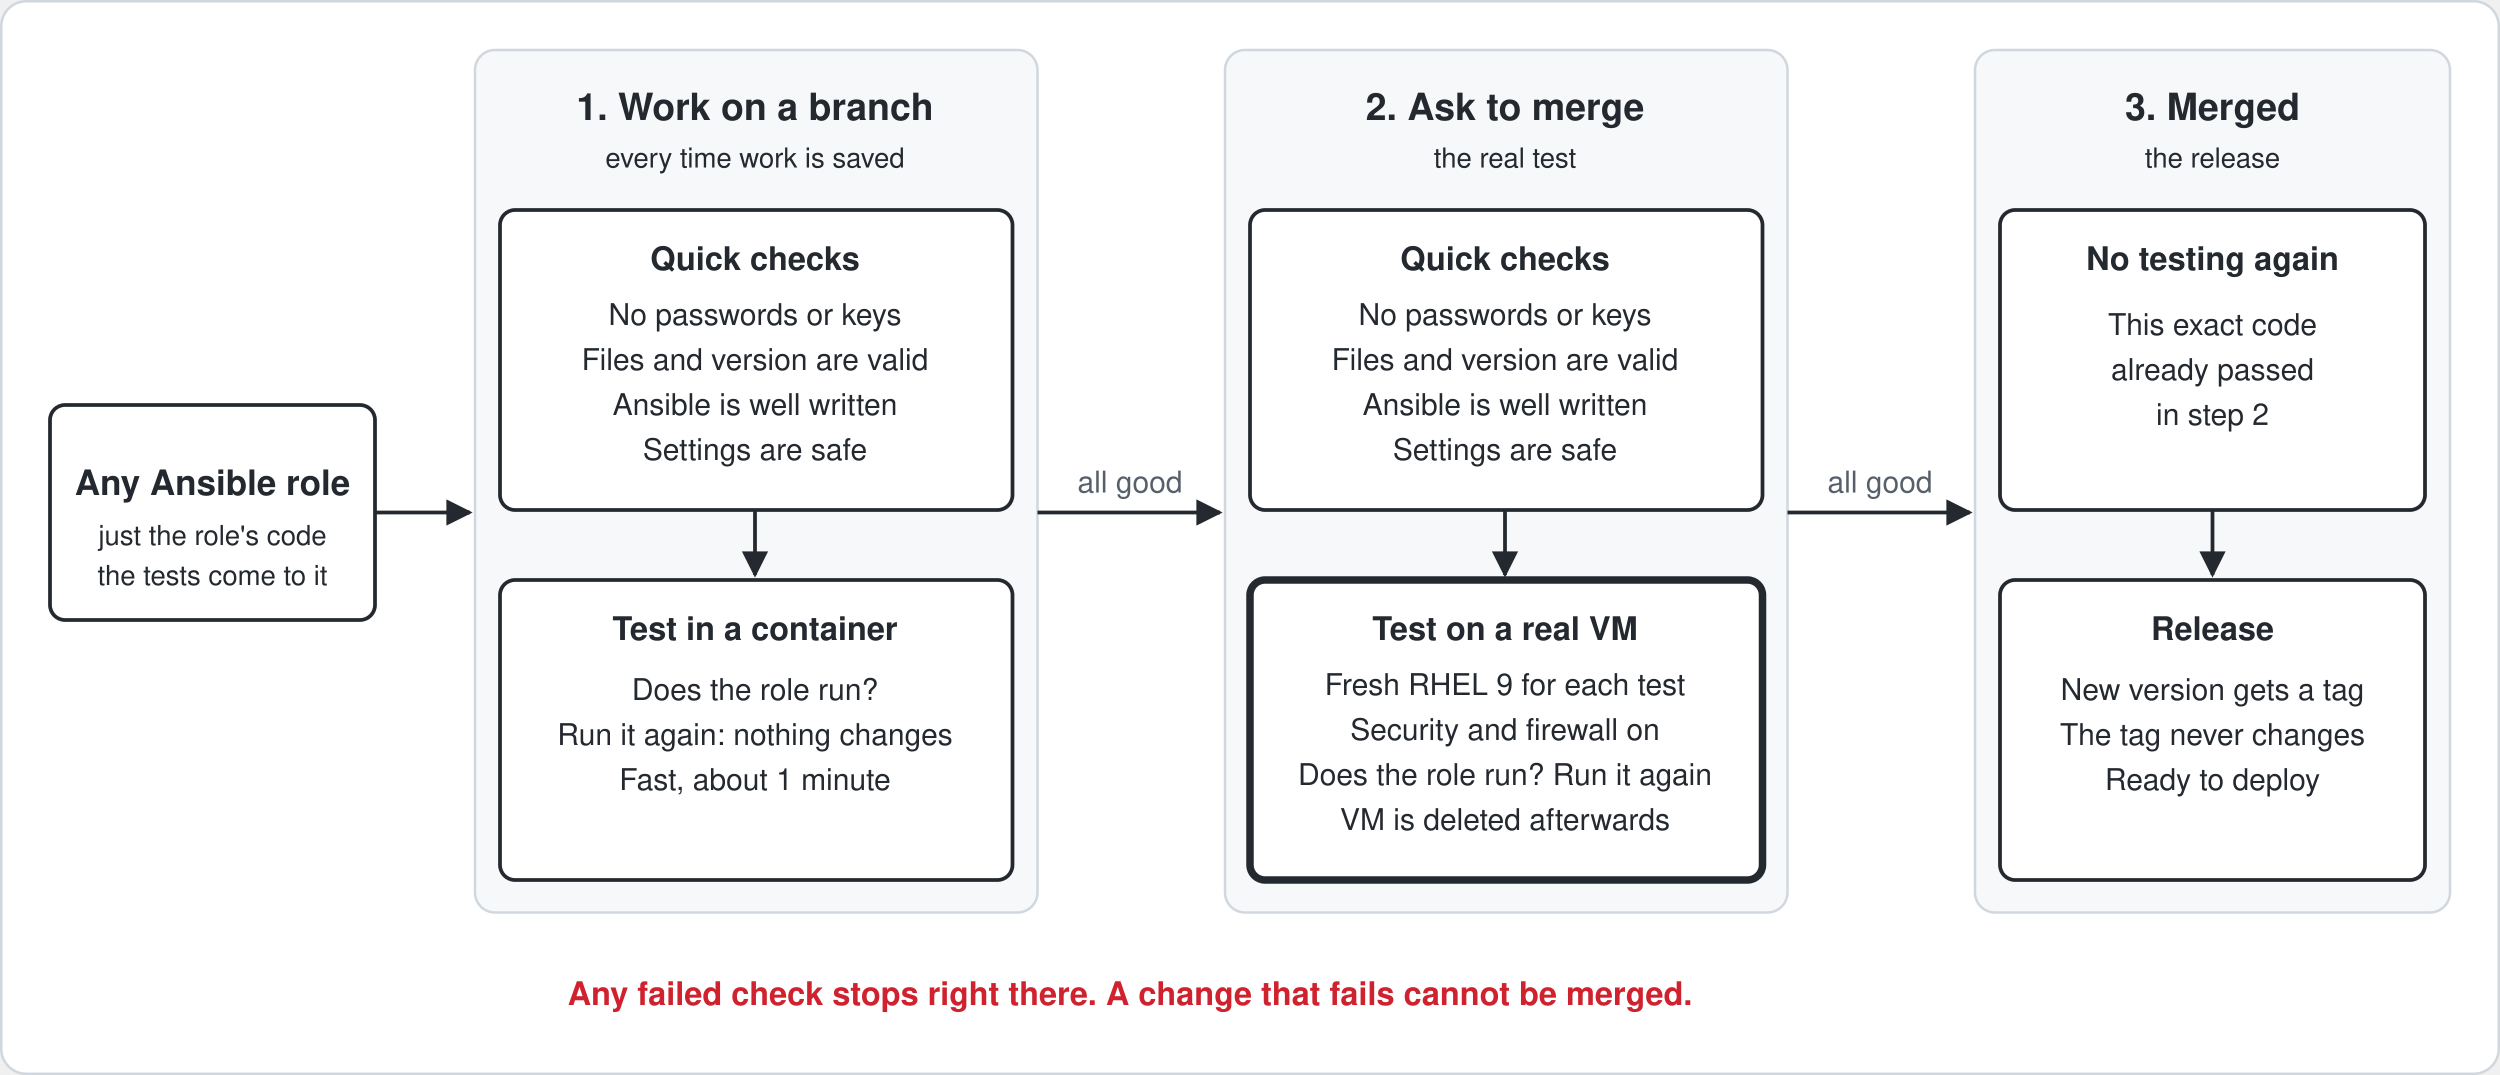
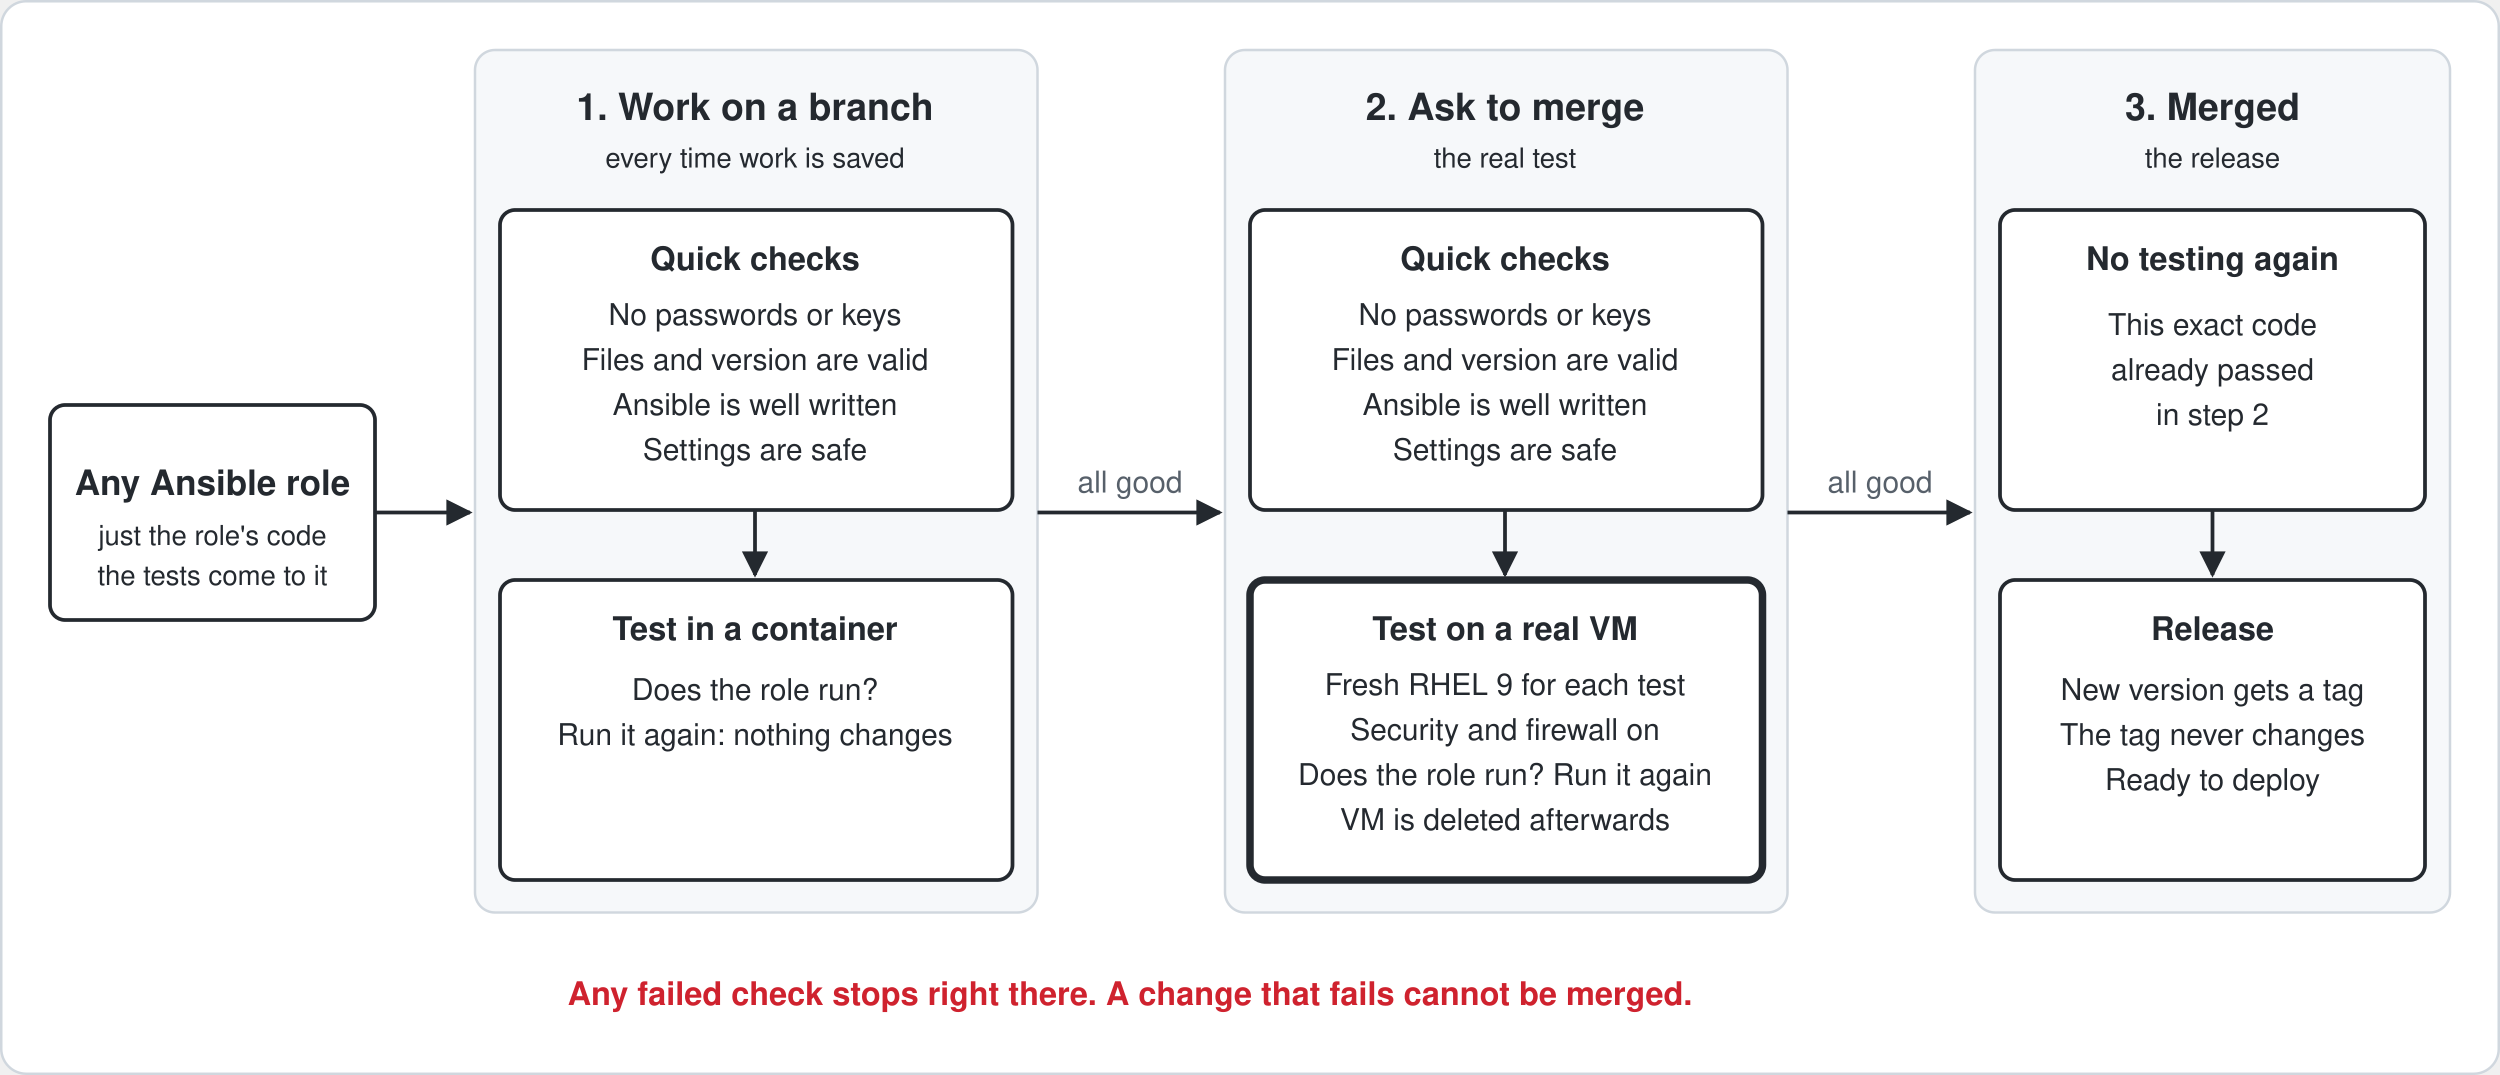
<svg xmlns="http://www.w3.org/2000/svg" viewBox="0 0 1000 430" role="img" aria-label="Any Ansible role goes through three steps. On a branch: quick checks, then a test in a container. When asking to merge: quick checks, then a test on a fresh real RHEL 9 machine that is deleted afterwards. After the merge: no testing again, the version gets a permanent tag and is ready to deploy. Any failed check stops there, and a change that fails cannot be merged." font-family="system-ui, -apple-system, 'Segoe UI', Helvetica, Arial, sans-serif">
  <defs>
    <marker id="a" viewBox="0 0 10 10" refX="9" refY="5" markerWidth="7" markerHeight="7" orient="auto-start-reverse">
      <path d="M0 0 L10 5 L0 10 z" fill="#24292f" />
    </marker>
  </defs>
  <rect x="0.5" y="0.5" width="999" height="429" rx="10" fill="#ffffff" stroke="#d0d7de" />
  <g fill="#f6f8fa" stroke="#d0d7de" stroke-width="1">
    <rect x="190" y="20" width="225" height="345" rx="8" />
    <rect x="490" y="20" width="225" height="345" rx="8" />
    <rect x="790" y="20" width="190" height="345" rx="8" />
  </g>
  <g fill="#ffffff" stroke="#24292f" stroke-width="1.5">
    <rect x="20" y="162" width="130" height="86" rx="6" />
    <rect x="200" y="84" width="205" height="120" rx="6" />
    <rect x="200" y="232" width="205" height="120" rx="6" />
    <rect x="500" y="84" width="205" height="120" rx="6" />
    <rect x="500" y="232" width="205" height="120" rx="6" stroke-width="3" />
    <rect x="800" y="84" width="170" height="120" rx="6" />
    <rect x="800" y="232" width="170" height="120" rx="6" />
  </g>
  <g fill="none" stroke="#24292f" stroke-width="1.5" marker-end="url(#a)">
    <line x1="150" y1="205" x2="188" y2="205" />
    <line x1="302" y1="204" x2="302" y2="230" />
    <line x1="602" y1="204" x2="602" y2="230" />
    <line x1="885" y1="204" x2="885" y2="230" />
    <line x1="415" y1="205" x2="488" y2="205" />
    <line x1="715" y1="205" x2="788" y2="205" />
  </g>
  <g fill="#24292f" text-anchor="middle">
    <text x="85" y="198" font-size="14" font-weight="600">Any Ansible role</text>
    <text x="85" y="218" font-size="11">just the role's code</text>
    <text x="85" y="234" font-size="11">the tests come to it</text>
    <text x="302" y="48" font-size="15" font-weight="600">1. Work on a branch</text>
    <text x="302" y="67" font-size="11">every time work is saved</text>
    <text x="602" y="48" font-size="15" font-weight="600">2. Ask to merge</text>
    <text x="602" y="67" font-size="11">the real test</text>
    <text x="885" y="48" font-size="15" font-weight="600">3. Merged</text>
    <text x="885" y="67" font-size="11">the release</text>
    <text x="302" y="108" font-size="13" font-weight="600">Quick checks</text>
    <text x="302" y="130" font-size="12">No passwords or keys</text>
    <text x="302" y="148" font-size="12">Files and version are valid</text>
    <text x="302" y="166" font-size="12">Ansible is well written</text>
    <text x="302" y="184" font-size="12">Settings are safe</text>
    <text x="302" y="256" font-size="13" font-weight="600">Test in a container</text>
    <text x="302" y="280" font-size="12">Does the role run?</text>
    <text x="302" y="298" font-size="12">Run it again: nothing changes</text>
-     <text x="302" y="316" font-size="12">Fast, about 1 minute</text>
    <text x="602" y="108" font-size="13" font-weight="600">Quick checks</text>
    <text x="602" y="130" font-size="12">No passwords or keys</text>
    <text x="602" y="148" font-size="12">Files and version are valid</text>
    <text x="602" y="166" font-size="12">Ansible is well written</text>
    <text x="602" y="184" font-size="12">Settings are safe</text>
    <text x="602" y="256" font-size="13" font-weight="600">Test on a real VM</text>
    <text x="602" y="278" font-size="12">Fresh RHEL 9 for each test</text>
    <text x="602" y="296" font-size="12">Security and firewall on</text>
    <text x="602" y="314" font-size="12">Does the role run? Run it again</text>
    <text x="602" y="332" font-size="12">VM is deleted afterwards</text>
    <text x="885" y="108" font-size="13" font-weight="600">No testing again</text>
    <text x="885" y="134" font-size="12">This exact code</text>
    <text x="885" y="152" font-size="12">already passed</text>
    <text x="885" y="170" font-size="12">in step 2</text>
    <text x="885" y="256" font-size="13" font-weight="600">Release</text>
    <text x="885" y="280" font-size="12">New version gets a tag</text>
    <text x="885" y="298" font-size="12">The tag never changes</text>
    <text x="885" y="316" font-size="12">Ready to deploy</text>
  </g>
  <g font-size="12" fill="#57606a" text-anchor="middle">
    <text x="452" y="197">all good</text>
    <text x="752" y="197">all good</text>
  </g>
  <text x="452" y="402" font-size="13" font-weight="600" fill="#cf222e" text-anchor="middle">Any failed check stops right there. A change that fails cannot be merged.</text>
</svg>
